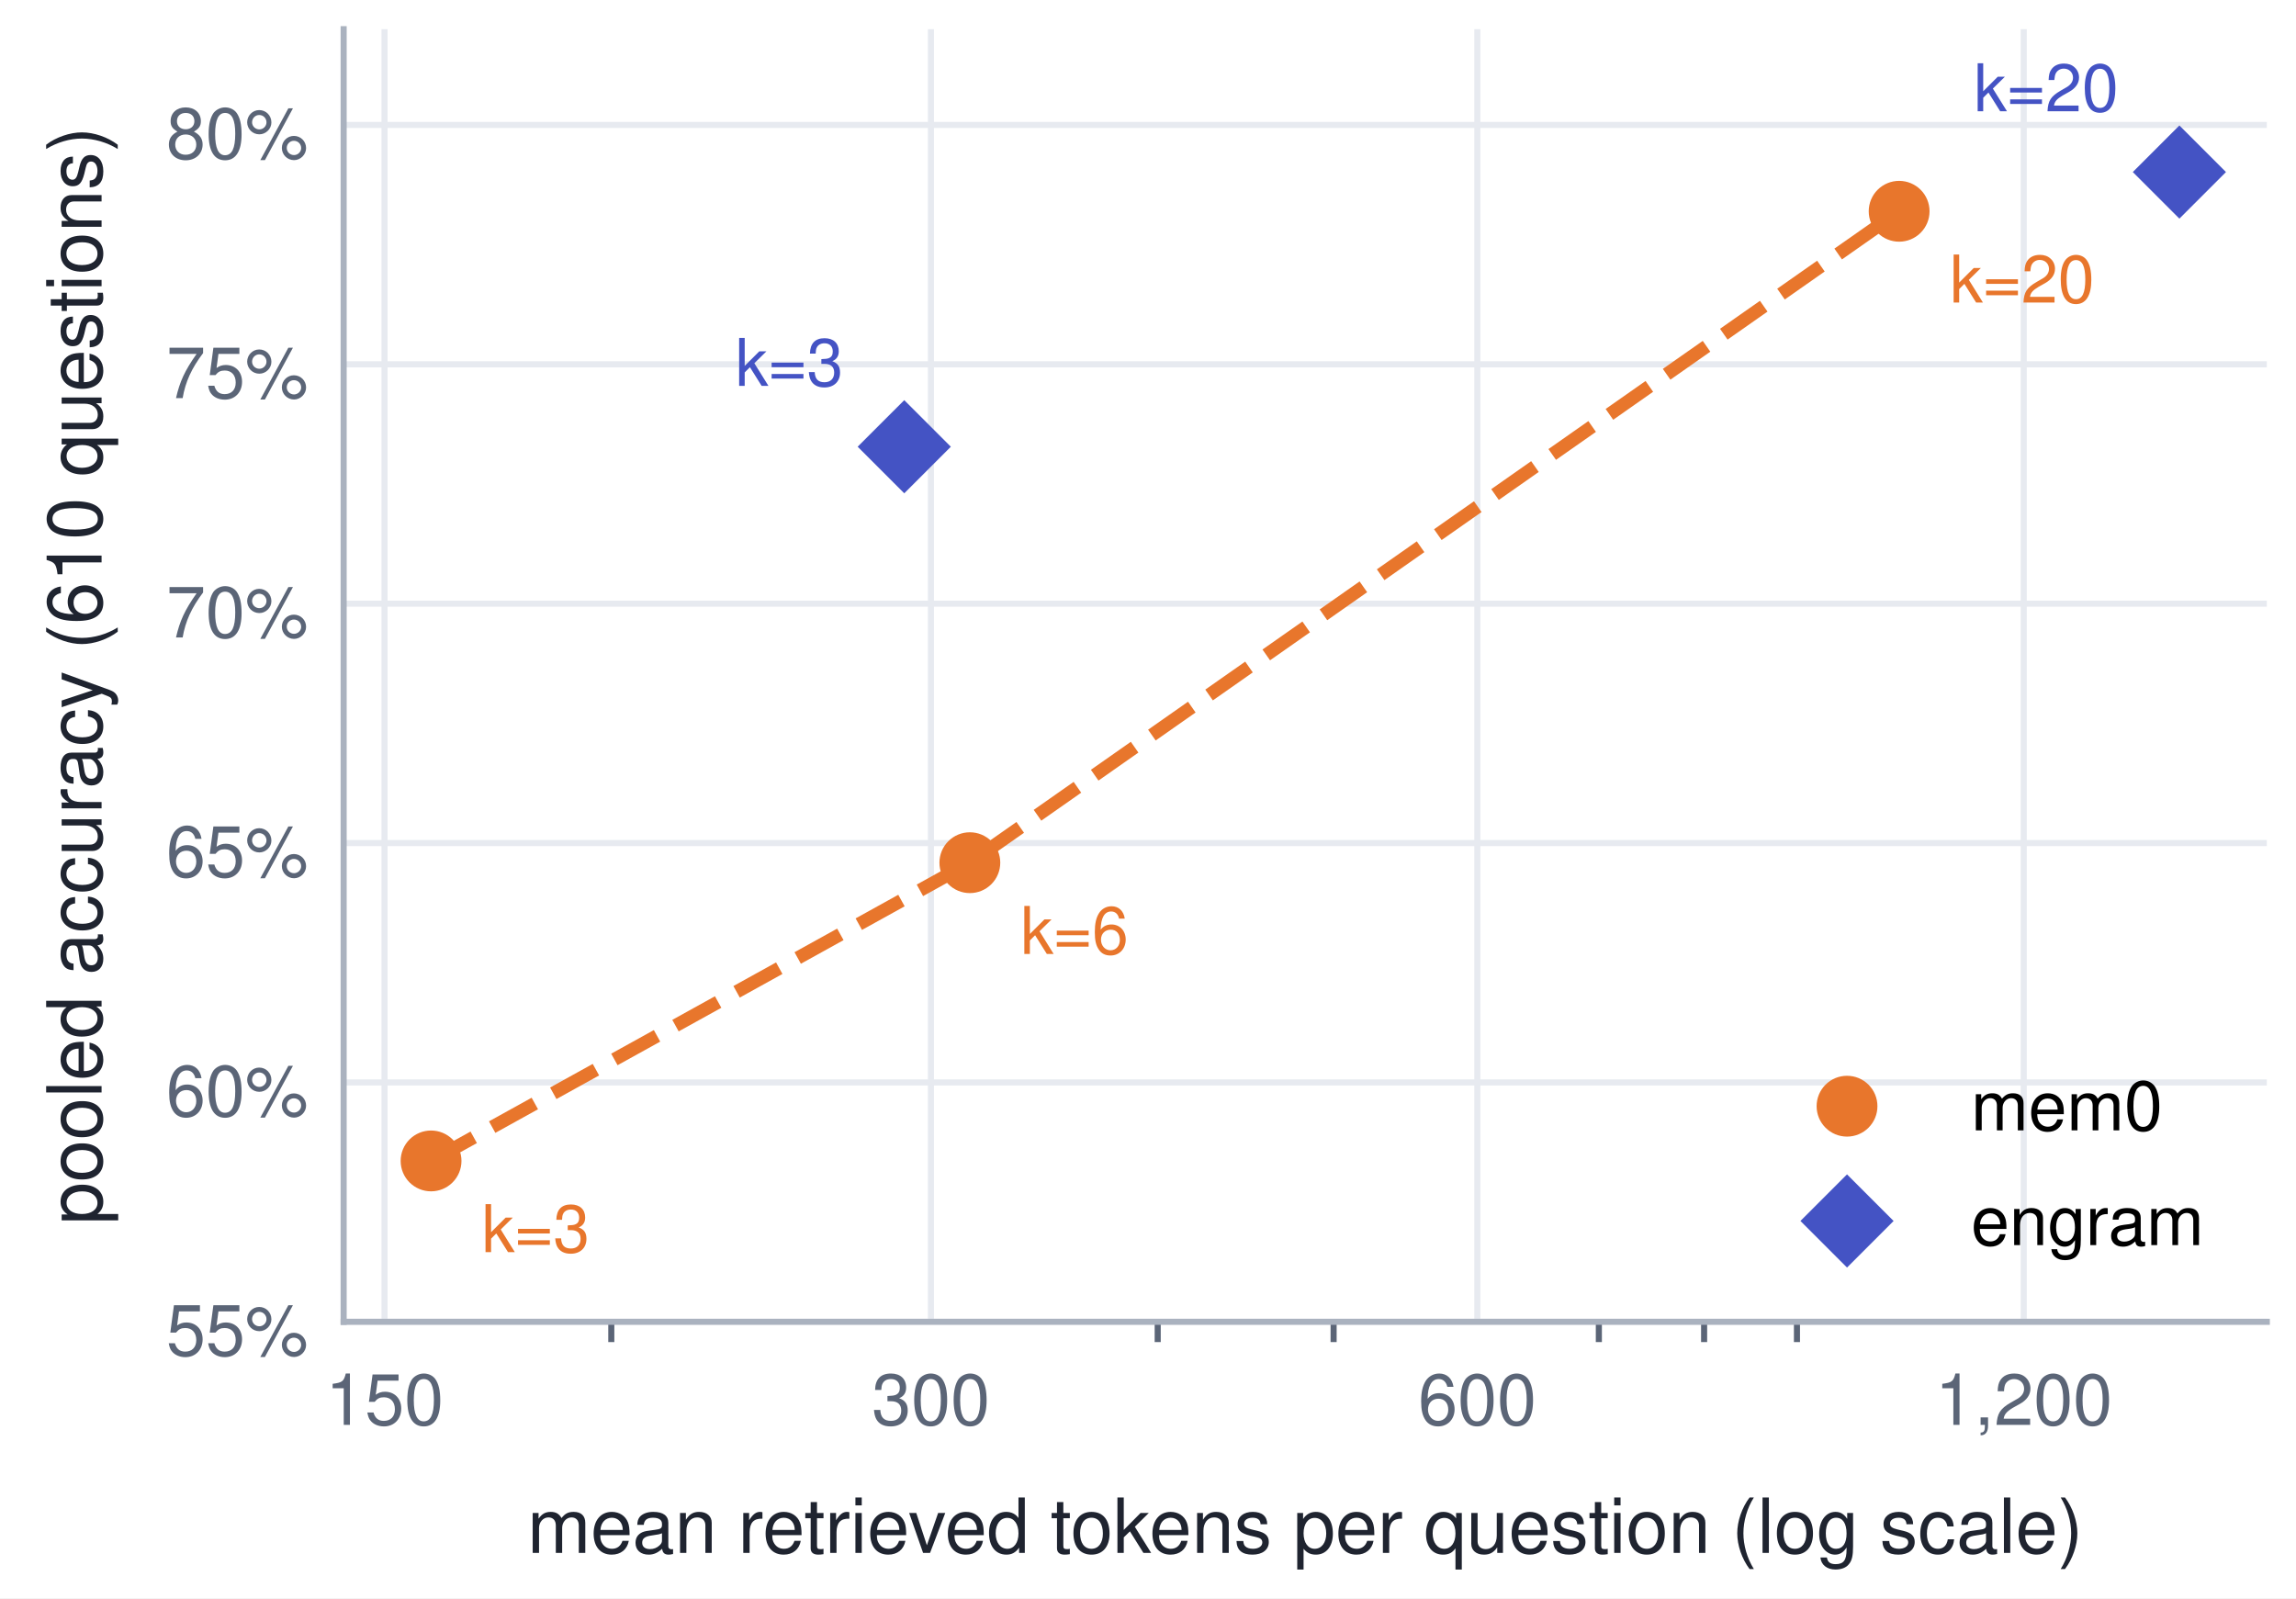
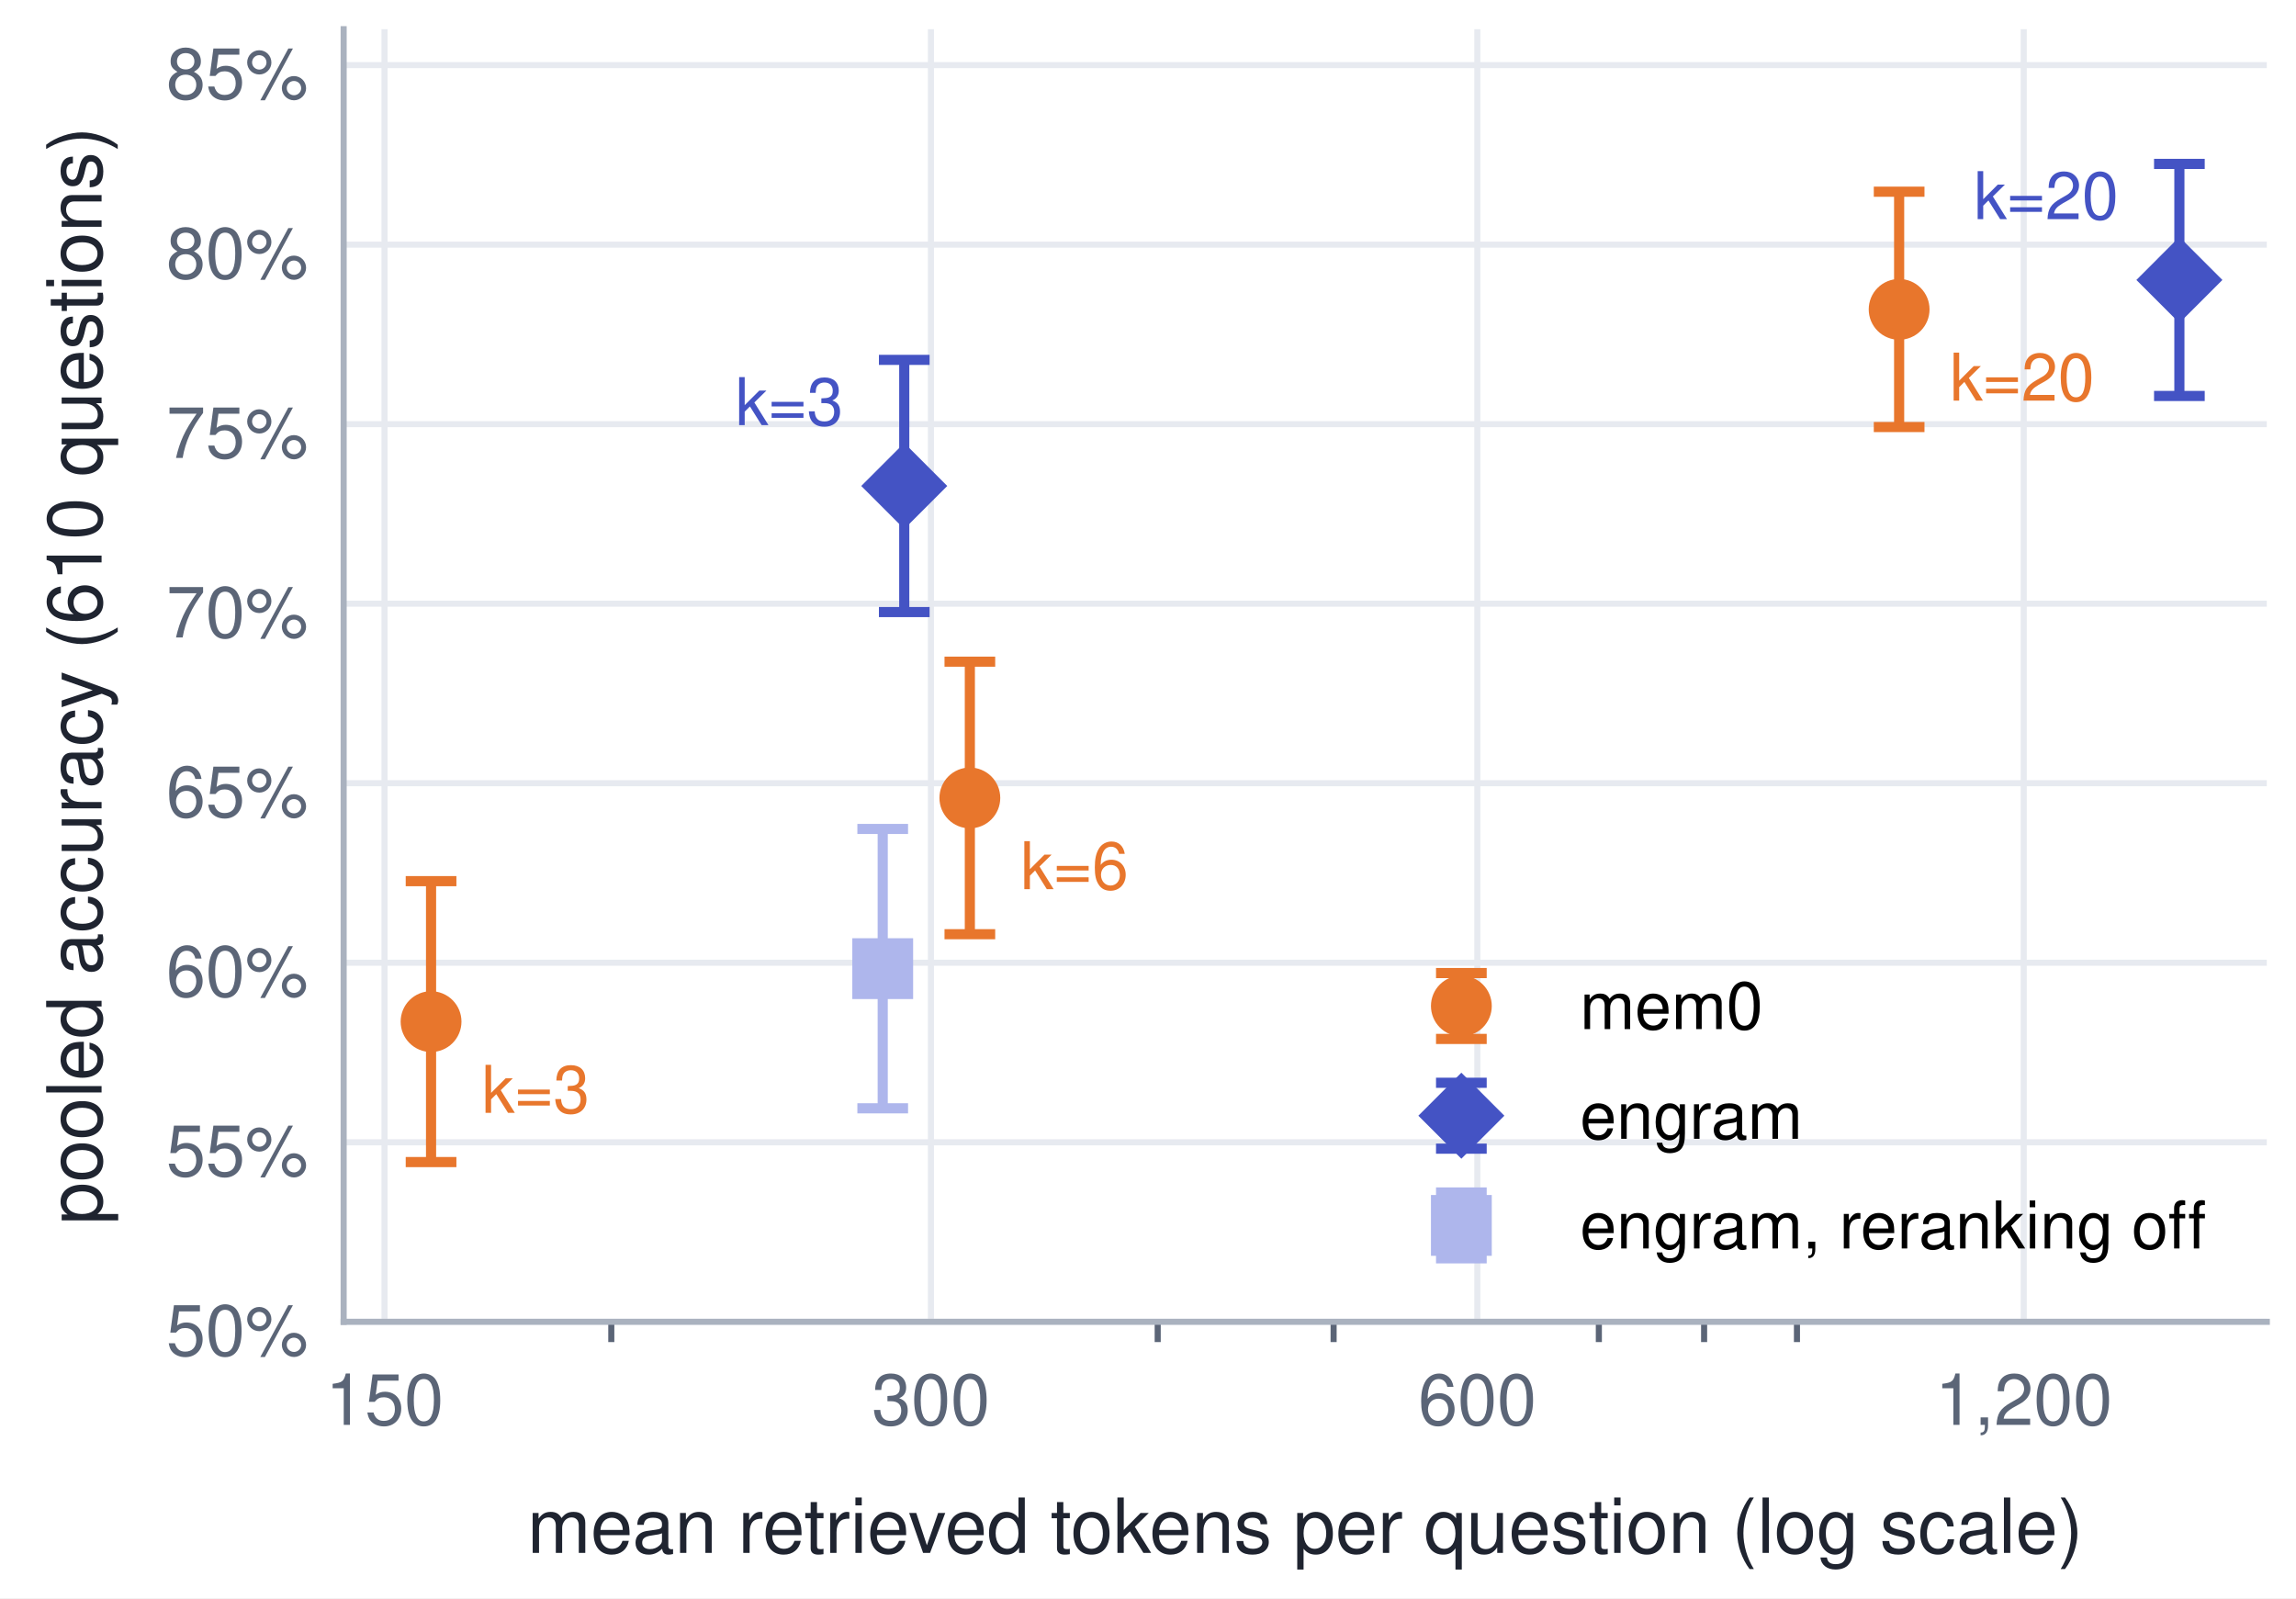
<svg xmlns="http://www.w3.org/2000/svg" xmlns:xlink="http://www.w3.org/1999/xlink" width="226.501pt" height="157.665pt" viewBox="0 0 226.501 157.665" version="1.1">
  <defs>
    <style type="text/css">*{stroke-linejoin: round; stroke-linecap: butt}</style>
  </defs>
  <g id="figure_1">
    <g id="patch_1">
      <path d="M 0 157.665  L 226.501 157.665  L 226.501 0  L 0 0  z " style="fill: #ffffff" />
    </g>
    <g id="axes_1">
      <g id="patch_2">
        <path d="M 33.901 130.392  L 223.621 130.392  L 223.621 2.88  L 33.901 2.88  z " style="fill: #ffffff" />
      </g>
      <g id="matplotlib.axis_1">
        <g id="xtick_1">
          <g id="line2d_1">
-             <path d="M 37.934 130.392  L 37.934 2.88  " clip-path="url(#p31b5beb31a)" style="fill: none; stroke: #e7eaf0; stroke-width: 0.6; stroke-linecap: square" />
+             <path d="M 37.934 130.392  L 37.934 2.88  " clip-path="url(#p67c7657f4c)" style="fill: none; stroke: #e7eaf0; stroke-width: 0.6; stroke-linecap: square" />
          </g>
          <g id="line2d_2" />
          <g id="text_1">
            <text style="font-size: 7px; font-family: 'Helvetica Neue', 'Helvetica', 'Arial', 'DejaVu Sans', sans-serif; text-anchor: middle; fill: #5b6577" x="37.934" y="140.556" transform="rotate(-0 37.93365 140.556)">150</text>
          </g>
        </g>
        <g id="xtick_2">
          <g id="line2d_3">
-             <path d="M 91.837 130.392  L 91.837 2.88  " clip-path="url(#p31b5beb31a)" style="fill: none; stroke: #e7eaf0; stroke-width: 0.6; stroke-linecap: square" />
+             <path d="M 91.837 130.392  L 91.837 2.88  " clip-path="url(#p67c7657f4c)" style="fill: none; stroke: #e7eaf0; stroke-width: 0.6; stroke-linecap: square" />
          </g>
          <g id="line2d_4" />
          <g id="text_2">
            <text style="font-size: 7px; font-family: 'Helvetica Neue', 'Helvetica', 'Arial', 'DejaVu Sans', sans-serif; text-anchor: middle; fill: #5b6577" x="91.837" y="140.556" transform="rotate(-0 91.8365 140.556)">300</text>
          </g>
        </g>
        <g id="xtick_3">
          <g id="line2d_5">
-             <path d="M 145.739 130.392  L 145.739 2.88  " clip-path="url(#p31b5beb31a)" style="fill: none; stroke: #e7eaf0; stroke-width: 0.6; stroke-linecap: square" />
+             <path d="M 145.739 130.392  L 145.739 2.88  " clip-path="url(#p67c7657f4c)" style="fill: none; stroke: #e7eaf0; stroke-width: 0.6; stroke-linecap: square" />
          </g>
          <g id="line2d_6" />
          <g id="text_3">
            <text style="font-size: 7px; font-family: 'Helvetica Neue', 'Helvetica', 'Arial', 'DejaVu Sans', sans-serif; text-anchor: middle; fill: #5b6577" x="145.739" y="140.556" transform="rotate(-0 145.7394 140.556)">600</text>
          </g>
        </g>
        <g id="xtick_4">
          <g id="line2d_7">
-             <path d="M 199.642 130.392  L 199.642 2.88  " clip-path="url(#p31b5beb31a)" style="fill: none; stroke: #e7eaf0; stroke-width: 0.6; stroke-linecap: square" />
+             <path d="M 199.642 130.392  L 199.642 2.88  " clip-path="url(#p67c7657f4c)" style="fill: none; stroke: #e7eaf0; stroke-width: 0.6; stroke-linecap: square" />
          </g>
          <g id="line2d_8" />
          <g id="text_4">
            <text style="font-size: 7px; font-family: 'Helvetica Neue', 'Helvetica', 'Arial', 'DejaVu Sans', sans-serif; text-anchor: middle; fill: #5b6577" x="199.642" y="140.556" transform="rotate(-0 199.6422 140.556)">1,200</text>
          </g>
        </g>
        <g id="xtick_5">
          <g id="line2d_9">
            <defs>
-               <path id="m232c5012fc" d="M 0 0  L 0 2  " style="stroke: #5b6577; stroke-width: 0.6" />
+               <path id="m04efd94c68" d="M 0 0  L 0 2  " style="stroke: #5b6577; stroke-width: 0.6" />
            </defs>
            <g>
-               <use xlink:href="#m232c5012fc" x="60.305" y="130.392" style="fill: #5b6577; stroke: #5b6577; stroke-width: 0.6" />
+               <use xlink:href="#m04efd94c68" x="60.305" y="130.392" style="fill: #5b6577; stroke: #5b6577; stroke-width: 0.6" />
            </g>
          </g>
        </g>
        <g id="xtick_6">
          <g id="line2d_10">
            <g>
-               <use xlink:href="#m232c5012fc" x="114.208" y="130.392" style="fill: #5b6577; stroke: #5b6577; stroke-width: 0.6" />
+               <use xlink:href="#m04efd94c68" x="114.208" y="130.392" style="fill: #5b6577; stroke: #5b6577; stroke-width: 0.6" />
            </g>
          </g>
        </g>
        <g id="xtick_7">
          <g id="line2d_11">
            <g>
-               <use xlink:href="#m232c5012fc" x="131.561" y="130.392" style="fill: #5b6577; stroke: #5b6577; stroke-width: 0.6" />
+               <use xlink:href="#m04efd94c68" x="131.561" y="130.392" style="fill: #5b6577; stroke: #5b6577; stroke-width: 0.6" />
            </g>
          </g>
        </g>
        <g id="xtick_8">
          <g id="line2d_12">
            <g>
-               <use xlink:href="#m232c5012fc" x="157.727" y="130.392" style="fill: #5b6577; stroke: #5b6577; stroke-width: 0.6" />
+               <use xlink:href="#m04efd94c68" x="157.727" y="130.392" style="fill: #5b6577; stroke: #5b6577; stroke-width: 0.6" />
            </g>
          </g>
        </g>
        <g id="xtick_9">
          <g id="line2d_13">
            <g>
-               <use xlink:href="#m232c5012fc" x="168.111" y="130.392" style="fill: #5b6577; stroke: #5b6577; stroke-width: 0.6" />
+               <use xlink:href="#m04efd94c68" x="168.111" y="130.392" style="fill: #5b6577; stroke: #5b6577; stroke-width: 0.6" />
            </g>
          </g>
        </g>
        <g id="xtick_10">
          <g id="line2d_14">
            <g>
-               <use xlink:href="#m232c5012fc" x="177.27" y="130.392" style="fill: #5b6577; stroke: #5b6577; stroke-width: 0.6" />
+               <use xlink:href="#m04efd94c68" x="177.27" y="130.392" style="fill: #5b6577; stroke: #5b6577; stroke-width: 0.6" />
            </g>
          </g>
        </g>
        <g id="text_5">
          <text style="font-size: 7.5px; font-family: 'Helvetica Neue', 'Helvetica', 'Arial', 'DejaVu Sans', sans-serif; text-anchor: middle; fill: #1f2430" x="128.761" y="153.187" transform="rotate(-0 128.7606 153.187)">mean retrieved tokens per question (log scale)</text>
        </g>
      </g>
      <g id="matplotlib.axis_2">
        <g id="ytick_1">
          <g id="line2d_15">
-             <path d="M 33.901 130.392  L 223.621 130.392  " clip-path="url(#p31b5beb31a)" style="fill: none; stroke: #e7eaf0; stroke-width: 0.6; stroke-linecap: square" />
+             <path d="M 33.901 130.392  L 223.621 130.392  " clip-path="url(#p67c7657f4c)" style="fill: none; stroke: #e7eaf0; stroke-width: 0.6; stroke-linecap: square" />
          </g>
          <g id="line2d_16" />
          <g id="text_6">
-             <text style="font-size: 7px; font-family: 'Helvetica Neue', 'Helvetica', 'Arial', 'DejaVu Sans', sans-serif; text-anchor: end; fill: #5b6577" x="30.401" y="133.724" transform="rotate(-0 30.40063 133.724)">55%</text>
+             <text style="font-size: 7px; font-family: 'Helvetica Neue', 'Helvetica', 'Arial', 'DejaVu Sans', sans-serif; text-anchor: end; fill: #5b6577" x="30.401" y="133.724" transform="rotate(-0 30.40063 133.724)">50%</text>
          </g>
        </g>
        <g id="ytick_2">
          <g id="line2d_17">
-             <path d="M 33.901 106.779  L 223.621 106.779  " clip-path="url(#p31b5beb31a)" style="fill: none; stroke: #e7eaf0; stroke-width: 0.6; stroke-linecap: square" />
+             <path d="M 33.901 112.682  L 223.621 112.682  " clip-path="url(#p67c7657f4c)" style="fill: none; stroke: #e7eaf0; stroke-width: 0.6; stroke-linecap: square" />
          </g>
          <g id="line2d_18" />
          <g id="text_7">
-             <text style="font-size: 7px; font-family: 'Helvetica Neue', 'Helvetica', 'Arial', 'DejaVu Sans', sans-serif; text-anchor: end; fill: #5b6577" x="30.401" y="110.111" transform="rotate(-0 30.40063 110.1107)">60%</text>
+             <text style="font-size: 7px; font-family: 'Helvetica Neue', 'Helvetica', 'Arial', 'DejaVu Sans', sans-serif; text-anchor: end; fill: #5b6577" x="30.401" y="116.014" transform="rotate(-0 30.40063 116.014)">55%</text>
          </g>
        </g>
        <g id="ytick_3">
          <g id="line2d_19">
-             <path d="M 33.901 83.165  L 223.621 83.165  " clip-path="url(#p31b5beb31a)" style="fill: none; stroke: #e7eaf0; stroke-width: 0.6; stroke-linecap: square" />
+             <path d="M 33.901 94.972  L 223.621 94.972  " clip-path="url(#p67c7657f4c)" style="fill: none; stroke: #e7eaf0; stroke-width: 0.6; stroke-linecap: square" />
          </g>
          <g id="line2d_20" />
          <g id="text_8">
-             <text style="font-size: 7px; font-family: 'Helvetica Neue', 'Helvetica', 'Arial', 'DejaVu Sans', sans-serif; text-anchor: end; fill: #5b6577" x="30.401" y="86.497" transform="rotate(-0 30.40063 86.49733)">65%</text>
+             <text style="font-size: 7px; font-family: 'Helvetica Neue', 'Helvetica', 'Arial', 'DejaVu Sans', sans-serif; text-anchor: end; fill: #5b6577" x="30.401" y="98.304" transform="rotate(-0 30.40063 98.304)">60%</text>
          </g>
        </g>
        <g id="ytick_4">
          <g id="line2d_21">
-             <path d="M 33.901 59.552  L 223.621 59.552  " clip-path="url(#p31b5beb31a)" style="fill: none; stroke: #e7eaf0; stroke-width: 0.6; stroke-linecap: square" />
+             <path d="M 33.901 77.262  L 223.621 77.262  " clip-path="url(#p67c7657f4c)" style="fill: none; stroke: #e7eaf0; stroke-width: 0.6; stroke-linecap: square" />
          </g>
          <g id="line2d_22" />
          <g id="text_9">
-             <text style="font-size: 7px; font-family: 'Helvetica Neue', 'Helvetica', 'Arial', 'DejaVu Sans', sans-serif; text-anchor: end; fill: #5b6577" x="30.401" y="62.884" transform="rotate(-0 30.40063 62.884)">70%</text>
+             <text style="font-size: 7px; font-family: 'Helvetica Neue', 'Helvetica', 'Arial', 'DejaVu Sans', sans-serif; text-anchor: end; fill: #5b6577" x="30.401" y="80.594" transform="rotate(-0 30.40063 80.594)">65%</text>
          </g>
        </g>
        <g id="ytick_5">
          <g id="line2d_23">
-             <path d="M 33.901 35.939  L 223.621 35.939  " clip-path="url(#p31b5beb31a)" style="fill: none; stroke: #e7eaf0; stroke-width: 0.6; stroke-linecap: square" />
+             <path d="M 33.901 59.552  L 223.621 59.552  " clip-path="url(#p67c7657f4c)" style="fill: none; stroke: #e7eaf0; stroke-width: 0.6; stroke-linecap: square" />
          </g>
          <g id="line2d_24" />
          <g id="text_10">
-             <text style="font-size: 7px; font-family: 'Helvetica Neue', 'Helvetica', 'Arial', 'DejaVu Sans', sans-serif; text-anchor: end; fill: #5b6577" x="30.401" y="39.271" transform="rotate(-0 30.40063 39.27067)">75%</text>
+             <text style="font-size: 7px; font-family: 'Helvetica Neue', 'Helvetica', 'Arial', 'DejaVu Sans', sans-serif; text-anchor: end; fill: #5b6577" x="30.401" y="62.884" transform="rotate(-0 30.40063 62.884)">70%</text>
          </g>
        </g>
        <g id="ytick_6">
          <g id="line2d_25">
-             <path d="M 33.901 12.325  L 223.621 12.325  " clip-path="url(#p31b5beb31a)" style="fill: none; stroke: #e7eaf0; stroke-width: 0.6; stroke-linecap: square" />
+             <path d="M 33.901 41.842  L 223.621 41.842  " clip-path="url(#p67c7657f4c)" style="fill: none; stroke: #e7eaf0; stroke-width: 0.6; stroke-linecap: square" />
          </g>
          <g id="line2d_26" />
          <g id="text_11">
-             <text style="font-size: 7px; font-family: 'Helvetica Neue', 'Helvetica', 'Arial', 'DejaVu Sans', sans-serif; text-anchor: end; fill: #5b6577" x="30.401" y="15.657" transform="rotate(-0 30.40063 15.65733)">80%</text>
-           </g>
-         </g>
-         <g id="text_12">
+             <text style="font-size: 7px; font-family: 'Helvetica Neue', 'Helvetica', 'Arial', 'DejaVu Sans', sans-serif; text-anchor: end; fill: #5b6577" x="30.401" y="45.174" transform="rotate(-0 30.40063 45.174)">75%</text>
+           </g>
+         </g>
+         <g id="ytick_7">
+           <g id="line2d_27">
+             <path d="M 33.901 24.132  L 223.621 24.132  " clip-path="url(#p67c7657f4c)" style="fill: none; stroke: #e7eaf0; stroke-width: 0.6; stroke-linecap: square" />
+           </g>
+           <g id="line2d_28" />
+           <g id="text_12">
+             <text style="font-size: 7px; font-family: 'Helvetica Neue', 'Helvetica', 'Arial', 'DejaVu Sans', sans-serif; text-anchor: end; fill: #5b6577" x="30.401" y="27.464" transform="rotate(-0 30.40063 27.464)">80%</text>
+           </g>
+         </g>
+         <g id="ytick_8">
+           <g id="line2d_29">
+             <path d="M 33.901 6.422  L 223.621 6.422  " clip-path="url(#p67c7657f4c)" style="fill: none; stroke: #e7eaf0; stroke-width: 0.6; stroke-linecap: square" />
+           </g>
+           <g id="line2d_30" />
+           <g id="text_13">
+             <text style="font-size: 7px; font-family: 'Helvetica Neue', 'Helvetica', 'Arial', 'DejaVu Sans', sans-serif; text-anchor: end; fill: #5b6577" x="30.401" y="9.754" transform="rotate(-0 30.40063 9.754)">85%</text>
+           </g>
+         </g>
+         <g id="text_14">
          <text style="font-size: 7.5px; font-family: 'Helvetica Neue', 'Helvetica', 'Arial', 'DejaVu Sans', sans-serif; text-anchor: middle; fill: #1f2430" x="10.02" y="66.636" transform="rotate(-90 10.02 66.636)">pooled accuracy (610 questions)</text>
        </g>
-       </g>
-       <g id="line2d_27">
-         <path d="M 42.524 114.521  L 95.676 85.101  L 187.35 20.842  " clip-path="url(#p31b5beb31a)" style="fill: none; stroke-dasharray: 4.81,2.08; stroke-dashoffset: 0; stroke: #e8762c; stroke-width: 1.3" />
      </g>
      <g id="patch_3">
        <path d="M 33.901 130.392  L 33.901 2.88  " style="fill: none; stroke: #aab2bf; stroke-width: 0.6; stroke-linejoin: miter; stroke-linecap: square" />
      </g>
      <g id="patch_4">
        <path d="M 33.901 130.392  L 223.621 130.392  " style="fill: none; stroke: #aab2bf; stroke-width: 0.6; stroke-linejoin: miter; stroke-linecap: square" />
      </g>
-       <g id="line2d_28">
-         <defs>
-           <path id="m33ad9ca56b" d="M 0 2.5  C 0.663 2.5 1.299 2.237 1.768 1.768  C 2.237 1.299 2.5 0.663 2.5 0  C 2.5 -0.663 2.237 -1.299 1.768 -1.768  C 1.299 -2.237 0.663 -2.5 0 -2.5  C -0.663 -2.5 -1.299 -2.237 -1.768 -1.768  C -2.237 -1.299 -2.5 -0.663 -2.5 0  C -2.5 0.663 -2.237 1.299 -1.768 1.768  C -1.299 2.237 -0.663 2.5 0 2.5  z " style="stroke: #e8762c" />
-         </defs>
-         <g clip-path="url(#p31b5beb31a)">
-           <use xlink:href="#m33ad9ca56b" x="42.524" y="114.521" style="fill: #e8762c; stroke: #e8762c" />
-           <use xlink:href="#m33ad9ca56b" x="95.676" y="85.101" style="fill: #e8762c; stroke: #e8762c" />
-           <use xlink:href="#m33ad9ca56b" x="187.35" y="20.842" style="fill: #e8762c; stroke: #e8762c" />
-         </g>
-       </g>
-       <g id="text_13">
-         <text style="font-size: 6.5px; font-family: 'Helvetica Neue', 'Helvetica', 'Arial', 'DejaVu Sans', sans-serif; text-anchor: start; fill: #e8762c" x="47.524" y="123.521" transform="rotate(-0 47.52426 123.5207)">k=3</text>
-       </g>
-       <g id="text_14">
-         <text style="font-size: 6.5px; font-family: 'Helvetica Neue', 'Helvetica', 'Arial', 'DejaVu Sans', sans-serif; text-anchor: start; fill: #e8762c" x="100.676" y="94.101" transform="rotate(-0 100.6764 94.10085)">k=6</text>
+       <g id="LineCollection_1">
+         <path d="M 42.524 114.635  L 42.524 86.922  " clip-path="url(#p67c7657f4c)" style="fill: none; stroke: #e8762c" />
+         <path d="M 95.676 92.156  L 95.676 65.271  " clip-path="url(#p67c7657f4c)" style="fill: none; stroke: #e8762c" />
+         <path d="M 187.35 42.126  L 187.35 18.913  " clip-path="url(#p67c7657f4c)" style="fill: none; stroke: #e8762c" />
+       </g>
+       <g id="line2d_31">
+         <defs>
+           <path id="m9e2183ce7c" d="M 2.5 0  L -2.5 -0  " style="stroke: #e8762c" />
+         </defs>
+         <g clip-path="url(#p67c7657f4c)">
+           <use xlink:href="#m9e2183ce7c" x="42.524" y="114.635" style="fill: #e8762c; stroke: #e8762c" />
+           <use xlink:href="#m9e2183ce7c" x="95.676" y="92.156" style="fill: #e8762c; stroke: #e8762c" />
+           <use xlink:href="#m9e2183ce7c" x="187.35" y="42.126" style="fill: #e8762c; stroke: #e8762c" />
+         </g>
+       </g>
+       <g id="line2d_32">
+         <g clip-path="url(#p67c7657f4c)">
+           <use xlink:href="#m9e2183ce7c" x="42.524" y="86.922" style="fill: #e8762c; stroke: #e8762c" />
+           <use xlink:href="#m9e2183ce7c" x="95.676" y="65.271" style="fill: #e8762c; stroke: #e8762c" />
+           <use xlink:href="#m9e2183ce7c" x="187.35" y="18.913" style="fill: #e8762c; stroke: #e8762c" />
+         </g>
      </g>
      <g id="text_15">
-         <text style="font-size: 6.5px; font-family: 'Helvetica Neue', 'Helvetica', 'Arial', 'DejaVu Sans', sans-serif; text-anchor: start; fill: #e8762c" x="192.35" y="29.842" transform="rotate(-0 192.3503 29.84162)">k=20</text>
+         <text style="font-size: 6.5px; font-family: 'Helvetica Neue', 'Helvetica', 'Arial', 'DejaVu Sans', sans-serif; text-anchor: start; fill: #e8762c" x="47.524" y="109.779" transform="rotate(-0 47.52426 109.7786)">k=3</text>
      </g>
      <g id="text_16">
-         <text style="font-size: 6.5px; font-family: 'Helvetica Neue', 'Helvetica', 'Arial', 'DejaVu Sans', sans-serif; text-anchor: end; fill: #4453c4" x="83.205" y="38.068" transform="rotate(-0 83.20541 38.06785)">k=3</text>
+         <text style="font-size: 6.5px; font-family: 'Helvetica Neue', 'Helvetica', 'Arial', 'DejaVu Sans', sans-serif; text-anchor: start; fill: #e8762c" x="100.676" y="87.714" transform="rotate(-0 100.6764 87.71364)">k=6</text>
      </g>
      <g id="text_17">
-         <text style="font-size: 6.5px; font-family: 'Helvetica Neue', 'Helvetica', 'Arial', 'DejaVu Sans', sans-serif; text-anchor: end; fill: #4453c4" x="208.997" y="10.971" transform="rotate(-0 208.997 10.97058)">k=20</text>
-       </g>
-       <g id="line2d_29">
-         <defs>
-           <path id="m4fa7f62ebb" d="M -0 3.889  L 3.889 0  L 0 -3.889  L -3.889 -0  z " style="stroke: #4453c4; stroke-linejoin: miter" />
-         </defs>
-         <g clip-path="url(#p31b5beb31a)">
-           <use xlink:href="#m4fa7f62ebb" x="89.205" y="44.068" style="fill: #4453c4; stroke: #4453c4; stroke-linejoin: miter" />
-           <use xlink:href="#m4fa7f62ebb" x="214.997" y="16.971" style="fill: #4453c4; stroke: #4453c4; stroke-linejoin: miter" />
+         <text style="font-size: 6.5px; font-family: 'Helvetica Neue', 'Helvetica', 'Arial', 'DejaVu Sans', sans-serif; text-anchor: start; fill: #e8762c" x="192.35" y="39.519" transform="rotate(-0 192.3503 39.51921)">k=20</text>
+       </g>
+       <g id="text_18">
+         <text style="font-size: 6.5px; font-family: 'Helvetica Neue', 'Helvetica', 'Arial', 'DejaVu Sans', sans-serif; text-anchor: end; fill: #4453c4" x="83.205" y="41.939" transform="rotate(-0 83.20541 41.93888)">k=3</text>
+       </g>
+       <g id="text_19">
+         <text style="font-size: 6.5px; font-family: 'Helvetica Neue', 'Helvetica', 'Arial', 'DejaVu Sans', sans-serif; text-anchor: end; fill: #4453c4" x="208.997" y="21.616" transform="rotate(-0 208.997 21.61593)">k=20</text>
+       </g>
+       <g id="line2d_33">
+         <defs>
+           <path id="m22bd5e30ae" d="M 0 2.5  C 0.663 2.5 1.299 2.237 1.768 1.768  C 2.237 1.299 2.5 0.663 2.5 0  C 2.5 -0.663 2.237 -1.299 1.768 -1.768  C 1.299 -2.237 0.663 -2.5 0 -2.5  C -0.663 -2.5 -1.299 -2.237 -1.768 -1.768  C -2.237 -1.299 -2.5 -0.663 -2.5 0  C -2.5 0.663 -2.237 1.299 -1.768 1.768  C -1.299 2.237 -0.663 2.5 0 2.5  z " style="stroke: #e8762c" />
+         </defs>
+         <g clip-path="url(#p67c7657f4c)">
+           <use xlink:href="#m22bd5e30ae" x="42.524" y="100.779" style="fill: #e8762c; stroke: #e8762c" />
+           <use xlink:href="#m22bd5e30ae" x="95.676" y="78.714" style="fill: #e8762c; stroke: #e8762c" />
+           <use xlink:href="#m22bd5e30ae" x="187.35" y="30.519" style="fill: #e8762c; stroke: #e8762c" />
+         </g>
+       </g>
+       <g id="LineCollection_2">
+         <path d="M 89.205 60.377  L 89.205 35.501  " clip-path="url(#p67c7657f4c)" style="fill: none; stroke: #4453c4" />
+         <path d="M 214.997 39.062  L 214.997 16.17  " clip-path="url(#p67c7657f4c)" style="fill: none; stroke: #4453c4" />
+       </g>
+       <g id="line2d_34">
+         <defs>
+           <path id="m4463000a23" d="M 2.5 0  L -2.5 -0  " style="stroke: #4453c4" />
+         </defs>
+         <g clip-path="url(#p67c7657f4c)">
+           <use xlink:href="#m4463000a23" x="89.205" y="60.377" style="fill: #4453c4; stroke: #4453c4" />
+           <use xlink:href="#m4463000a23" x="214.997" y="39.062" style="fill: #4453c4; stroke: #4453c4" />
+         </g>
+       </g>
+       <g id="line2d_35">
+         <g clip-path="url(#p67c7657f4c)">
+           <use xlink:href="#m4463000a23" x="89.205" y="35.501" style="fill: #4453c4; stroke: #4453c4" />
+           <use xlink:href="#m4463000a23" x="214.997" y="16.17" style="fill: #4453c4; stroke: #4453c4" />
+         </g>
+       </g>
+       <g id="LineCollection_3">
+         <path d="M 87.08 109.332  L 87.08 81.773  " clip-path="url(#p67c7657f4c)" style="fill: none; stroke: #aeb6ec" />
+       </g>
+       <g id="line2d_36">
+         <defs>
+           <path id="m3f18a9d365" d="M 2.5 0  L -2.5 -0  " style="stroke: #aeb6ec" />
+         </defs>
+         <g clip-path="url(#p67c7657f4c)">
+           <use xlink:href="#m3f18a9d365" x="87.08" y="109.332" style="fill: #aeb6ec; stroke: #aeb6ec" />
+         </g>
+       </g>
+       <g id="line2d_37">
+         <g clip-path="url(#p67c7657f4c)">
+           <use xlink:href="#m3f18a9d365" x="87.08" y="81.773" style="fill: #aeb6ec; stroke: #aeb6ec" />
+         </g>
+       </g>
+       <g id="line2d_38">
+         <defs>
+           <path id="mf20c3cb0c2" d="M -0 3.536  L 3.536 0  L 0 -3.536  L -3.536 -0  z " style="stroke: #4453c4; stroke-linejoin: miter" />
+         </defs>
+         <g clip-path="url(#p67c7657f4c)">
+           <use xlink:href="#mf20c3cb0c2" x="89.205" y="47.939" style="fill: #4453c4; stroke: #4453c4; stroke-linejoin: miter" />
+           <use xlink:href="#mf20c3cb0c2" x="214.997" y="27.616" style="fill: #4453c4; stroke: #4453c4; stroke-linejoin: miter" />
+         </g>
+       </g>
+       <g id="line2d_39">
+         <defs>
+           <path id="m699d7b2c81" d="M -2.5 2.5  L 2.5 2.5  L 2.5 -2.5  L -2.5 -2.5  z " style="stroke: #aeb6ec; stroke-linejoin: miter" />
+         </defs>
+         <g clip-path="url(#p67c7657f4c)">
+           <use xlink:href="#m699d7b2c81" x="87.08" y="95.553" style="fill: #aeb6ec; stroke: #aeb6ec; stroke-linejoin: miter" />
        </g>
      </g>
      <g id="legend_1">
-         <g id="line2d_30">
-           <g>
-             <use xlink:href="#m33ad9ca56b" x="182.209" y="109.122" style="fill: #e8762c; stroke: #e8762c" />
-           </g>
-         </g>
-         <g id="text_18">
-           <text style="font-size: 6.8px; font-family: 'Helvetica Neue', 'Helvetica', 'Arial', 'DejaVu Sans', sans-serif; text-anchor: start" x="194.449" y="111.502" transform="rotate(-0 194.4486 111.5016)">mem0</text>
-         </g>
-         <g id="line2d_31">
-           <g>
-             <use xlink:href="#m4fa7f62ebb" x="182.209" y="120.444" style="fill: #4453c4; stroke: #4453c4; stroke-linejoin: miter" />
-           </g>
-         </g>
-         <g id="text_19">
-           <text style="font-size: 6.8px; font-family: 'Helvetica Neue', 'Helvetica', 'Arial', 'DejaVu Sans', sans-serif; text-anchor: start" x="194.449" y="122.824" transform="rotate(-0 194.4486 122.8236)">engram</text>
+         <g id="LineCollection_4">
+           <path d="M 144.164 102.487  L 144.164 95.987  " style="fill: none; stroke: #e8762c" />
+         </g>
+         <g id="line2d_40">
+           <g>
+             <use xlink:href="#m9e2183ce7c" x="144.164" y="102.487" style="fill: #e8762c; stroke: #e8762c" />
+           </g>
+         </g>
+         <g id="line2d_41">
+           <g>
+             <use xlink:href="#m9e2183ce7c" x="144.164" y="95.987" style="fill: #e8762c; stroke: #e8762c" />
+           </g>
+         </g>
+         <g id="line2d_42" />
+         <g id="line2d_43">
+           <g>
+             <use xlink:href="#m22bd5e30ae" x="144.164" y="99.237" style="fill: #e8762c; stroke: #e8762c" />
+           </g>
+         </g>
+         <g id="text_20">
+           <text style="font-size: 6.5px; font-family: 'Helvetica Neue', 'Helvetica', 'Arial', 'DejaVu Sans', sans-serif; text-anchor: start" x="155.864" y="101.513" transform="rotate(-0 155.8642 101.5125)">mem0</text>
+         </g>
+         <g id="LineCollection_5">
+           <path d="M 144.164 113.31  L 144.164 106.81  " style="fill: none; stroke: #4453c4" />
+         </g>
+         <g id="line2d_44">
+           <g>
+             <use xlink:href="#m4463000a23" x="144.164" y="113.31" style="fill: #4453c4; stroke: #4453c4" />
+           </g>
+         </g>
+         <g id="line2d_45">
+           <g>
+             <use xlink:href="#m4463000a23" x="144.164" y="106.81" style="fill: #4453c4; stroke: #4453c4" />
+           </g>
+         </g>
+         <g id="line2d_46" />
+         <g id="line2d_47">
+           <g>
+             <use xlink:href="#mf20c3cb0c2" x="144.164" y="110.06" style="fill: #4453c4; stroke: #4453c4; stroke-linejoin: miter" />
+           </g>
+         </g>
+         <g id="text_21">
+           <text style="font-size: 6.5px; font-family: 'Helvetica Neue', 'Helvetica', 'Arial', 'DejaVu Sans', sans-serif; text-anchor: start" x="155.864" y="112.335" transform="rotate(-0 155.8642 112.335)">engram</text>
+         </g>
+         <g id="LineCollection_6">
+           <path d="M 144.164 124.132  L 144.164 117.632  " style="fill: none; stroke: #aeb6ec" />
+         </g>
+         <g id="line2d_48">
+           <g>
+             <use xlink:href="#m3f18a9d365" x="144.164" y="124.132" style="fill: #aeb6ec; stroke: #aeb6ec" />
+           </g>
+         </g>
+         <g id="line2d_49">
+           <g>
+             <use xlink:href="#m3f18a9d365" x="144.164" y="117.632" style="fill: #aeb6ec; stroke: #aeb6ec" />
+           </g>
+         </g>
+         <g id="line2d_50" />
+         <g id="line2d_51">
+           <g>
+             <use xlink:href="#m699d7b2c81" x="144.164" y="120.882" style="fill: #aeb6ec; stroke: #aeb6ec; stroke-linejoin: miter" />
+           </g>
+         </g>
+         <g id="text_22">
+           <text style="font-size: 6.5px; font-family: 'Helvetica Neue', 'Helvetica', 'Arial', 'DejaVu Sans', sans-serif; text-anchor: start" x="155.864" y="123.157" transform="rotate(-0 155.8642 123.1575)">engram, reranking off</text>
        </g>
      </g>
    </g>
  </g>
  <defs>
-     <clipPath id="p31b5beb31a">
+     <clipPath id="p67c7657f4c">
      <rect x="33.901" y="2.88" width="189.72" height="127.512" />
    </clipPath>
  </defs>
</svg>
